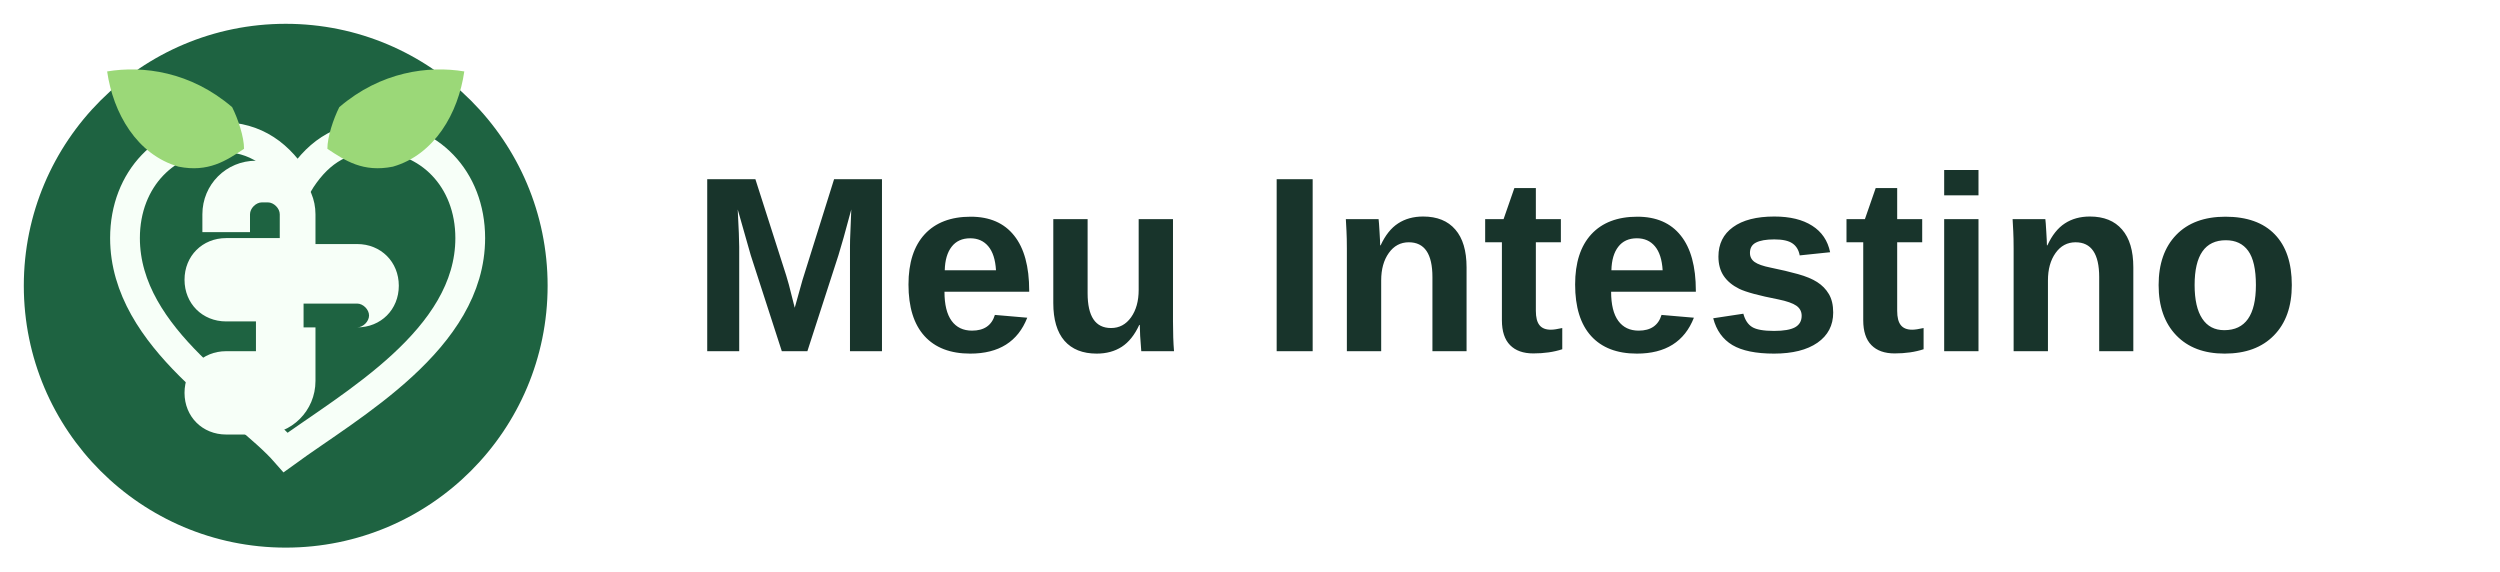
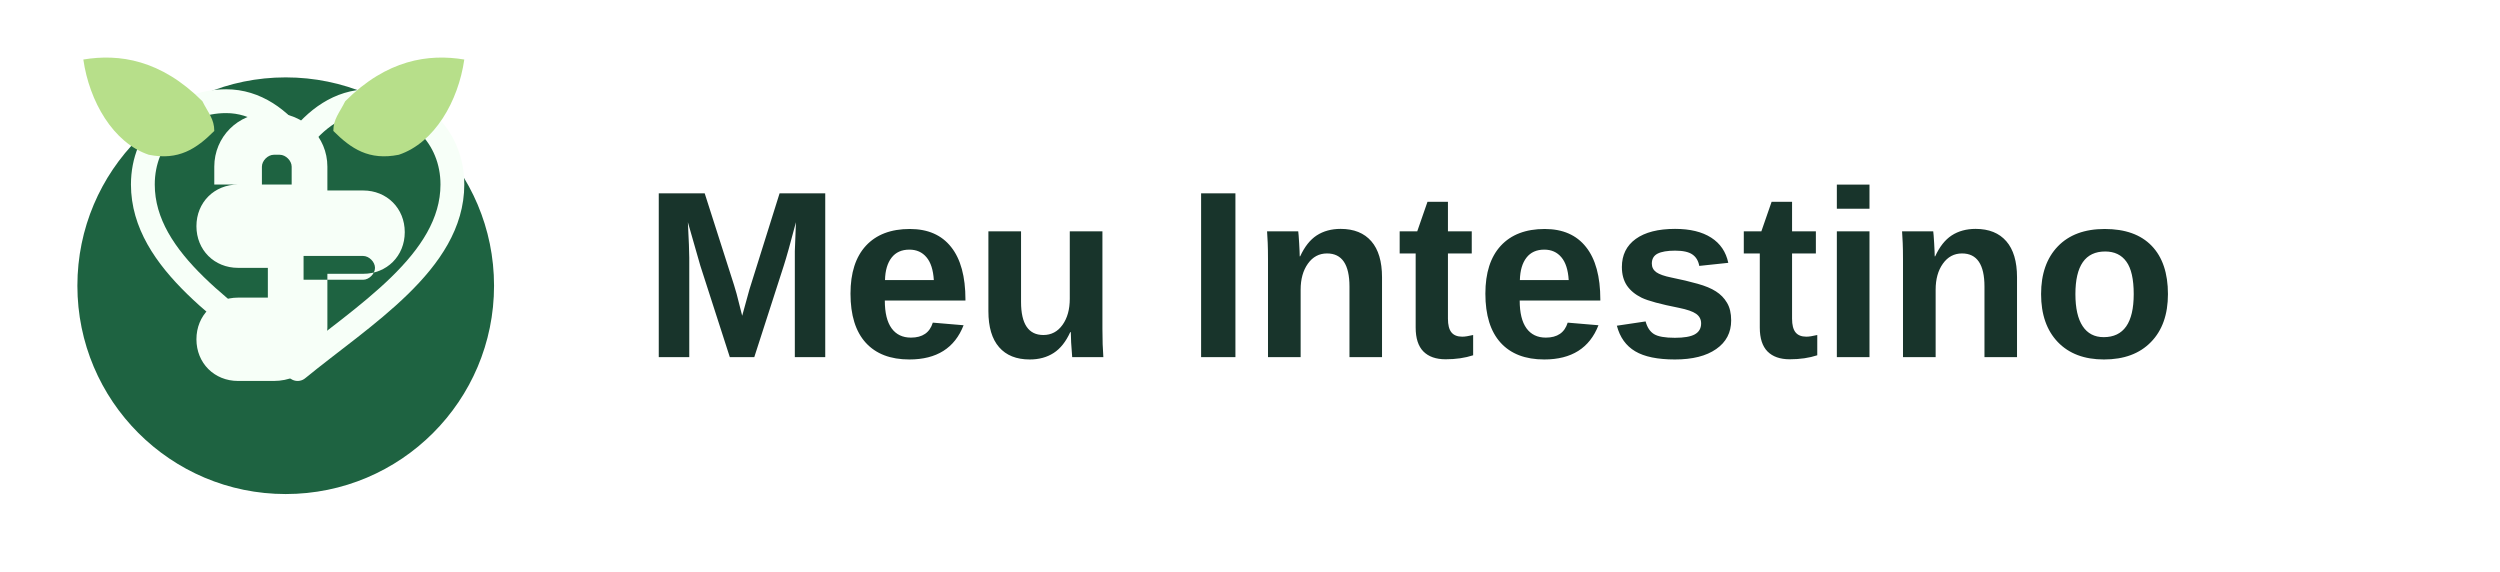
<svg xmlns="http://www.w3.org/2000/svg" viewBox="0 0 420 96" role="img" aria-labelledby="title desc">
-   <circle cx="48" cy="48" r="44" fill="#1e6341" />
-   <path d="M48 76C41 68 21 57 21 40c0-10 7-17 16-17 6 0 10 3 13 8 3-5 7-8 13-8 9 0 16 7 16 17 0 17-20 28-31 36Z" fill="none" stroke="#f7fff8" stroke-width="5" stroke-linecap="round" />
-   <path d="M38 40c-4 0-7 3-7 7s3 7 7 7h5v5h-5c-4 0-7 3-7 7s3 7 7 7h6c5 0 9-4 9-9v-9h7c4 0 7-3 7-7s-3-7-7-7h-7v-5c0-5-4-9-9-9h-1c-5 0-9 4-9 9v3h8v-3c0-1 1-2 2-2h1c1 0 2 1 2 2v15h13c1 0 2 1 2 2s-1 2-2 2H51V40h-13Z" fill="#f7fff8" />
-   <path d="M39 18c-7-6-15-7-21-6 1 7 5 14 12 16 5 1 8-1 11-3 0-2-1-5-2-7Z" fill="#9bd878" />
-   <path d="M57 18c7-6 15-7 21-6-1 7-5 14-12 16-5 1-8-1-11-3 0-2 1-5 2-7Z" fill="#9bd878" />
-   <text x="116" y="59" fill="#18342b" font-family="Arial, Helvetica, sans-serif" font-size="42" font-weight="700">Meu Intestino</text>
+   <circle cx="48" cy="48" r="35" fill="#1e6341" />
+   <path d="M24 31c0-8 6-14 14-14 5 0 9 3 12 7 3-4 7-7 12-7 8 0 14 6 14 14 0 13-15 22-26 31C39 53 24 44 24 31Z" fill="none" stroke="#f7fff8" stroke-width="4" stroke-linecap="round" stroke-linejoin="round" />
+   <path d="M40 31c-4 0-7 3-7 7s3 7 7 7h5v5h-5c-4 0-7 3-7 7s3 7 7 7h6c5 0 9-4 9-9v-9h6c4 0 7-3 7-7s-3-7-7-7h-6v-4c0-5-4-9-9-9h-1c-5 0-9 4-9 9v3h8v-3c0-1 1-2 2-2h1c1 0 2 1 2 2v15h12c1 0 2 1 2 2s-1 2-2 2H51V31H40Z" fill="#f7fff8" />
+   <path d="M34 17c-7-7-14-8-20-7 1 7 5 14 11 16 5 1 8-1 11-4 0-2-1-3-2-5Z" fill="#b7df8a" />
+   <path d="M58 17c7-7 14-8 20-7-1 7-5 14-11 16-5 1-8-1-11-4 0-2 1-3 2-5Z" fill="#b7df8a" />
+   <text x="108" y="60" fill="#18342b" font-family="Arial, Helvetica, sans-serif" font-size="40" font-weight="700">Meu Intestino</text>
</svg>
